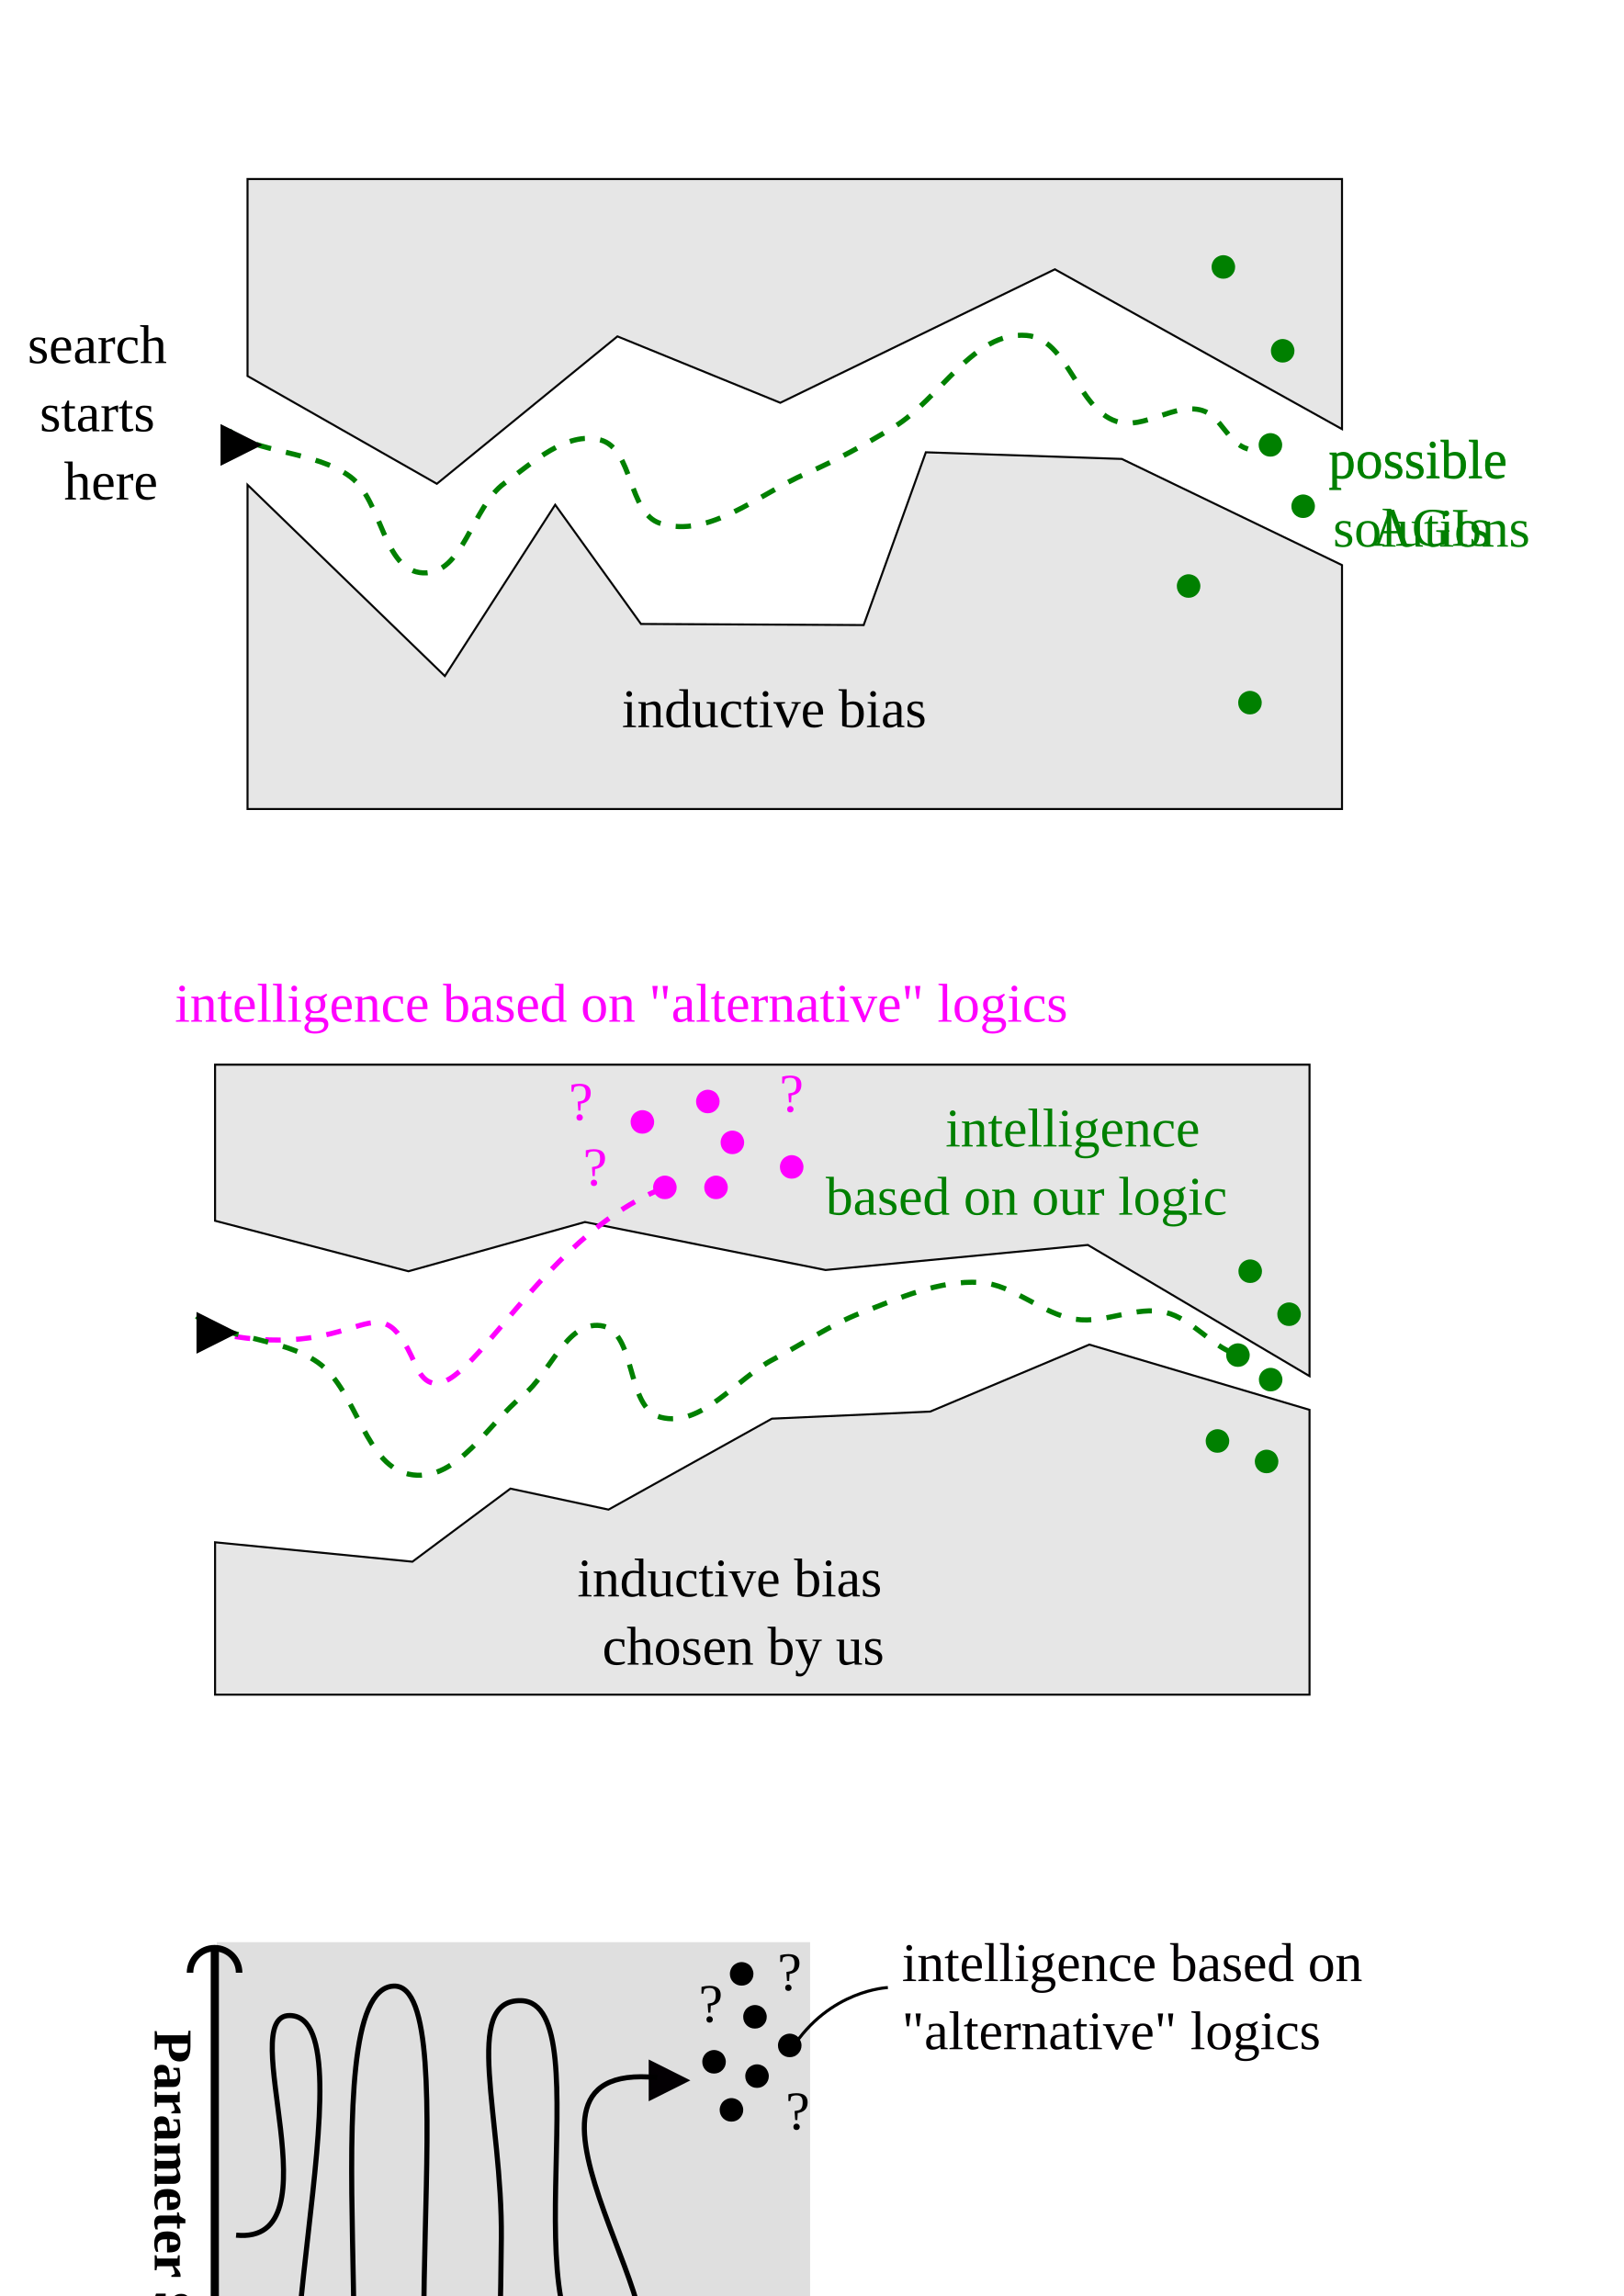
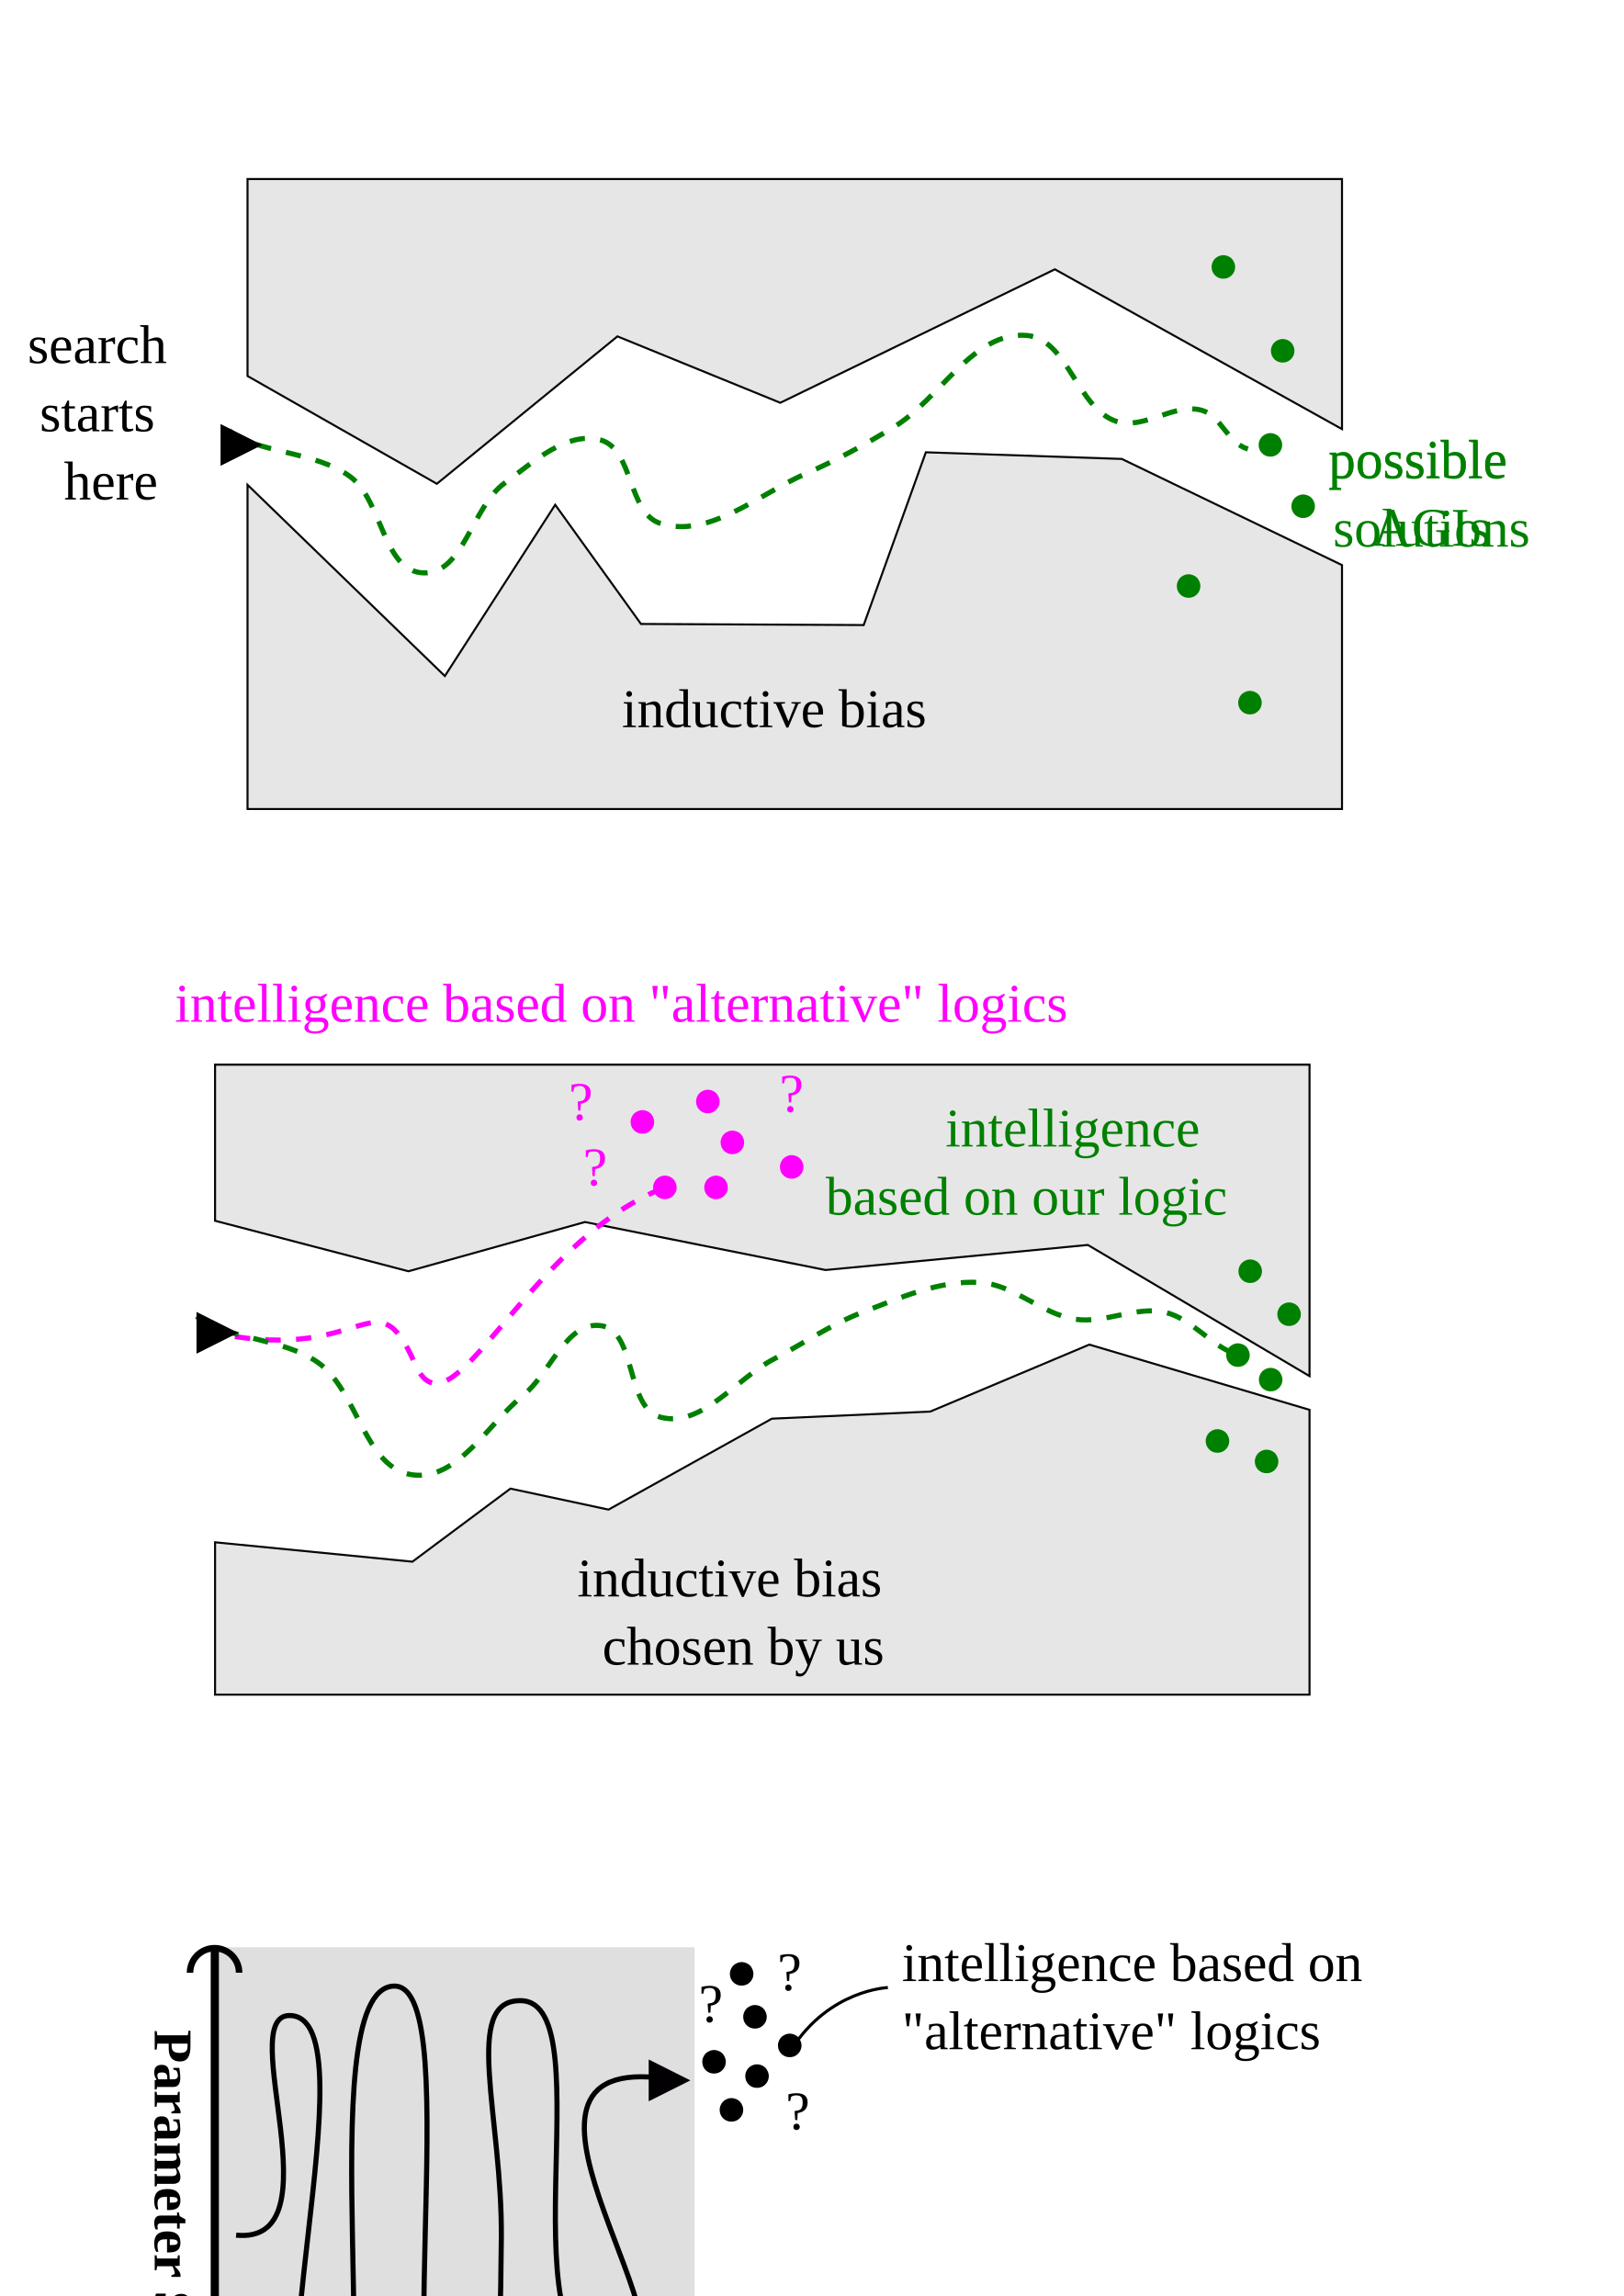
<svg xmlns="http://www.w3.org/2000/svg" xmlns:xlink="http://www.w3.org/1999/xlink" width="210mm" height="297mm" viewBox="0 0 210 297" version="1.1" id="svg8">
  <defs id="defs2">
    <marker orient="auto" refY="0.0" refX="0.0" id="CurveIn" style="overflow:visible">
      <path id="path1329" d="M 4.625,-5.046 C 1.865,-5.046 -0.375,-2.806 -0.375,-0.046 C -0.375,2.714 1.865,4.954 4.625,4.954" style="fill-rule:evenodd;stroke:#000000;stroke-width:1pt;fill:none;stroke-opacity:1" transform="scale(0.6)" />
    </marker>
    <marker orient="auto" refY="0.0" refX="0.0" id="CurveOut" style="overflow:visible">
      <path id="path1332" d="M -5.413,-5.046 C -2.653,-5.046 -0.413,-2.806 -0.413,-0.046 C -0.413,2.714 -2.653,4.954 -5.413,4.954" style="fill:none;fill-rule:evenodd;stroke:#000000;stroke-width:1pt;stroke-opacity:1" transform="scale(0.6)" />
    </marker>
    <marker orient="auto" refY="0.0" refX="0.0" id="Arrow1Send" style="overflow:visible;">
      <path id="path1160" d="M 0.0,0.0 L 5.0,-5.0 L -12.5,0.0 L 5.0,5.0 L 0.0,0.0 z " style="fill-rule:evenodd;stroke:#000000;stroke-width:1pt;stroke-opacity:1;fill:#000000;fill-opacity:1" transform="scale(0.2) rotate(180) translate(6,0)" />
    </marker>
    <pattern xlink:href="#Strips1_5" id="pattern4709" patternTransform="matrix(-0.271138,0.2186656,-0.8044494,-0.9974901,98.82188,322.2625)" />
    <pattern id="Strips1_5" patternTransform="translate(0,0) scale(10,10)" height="1" width="6" patternUnits="userSpaceOnUse">
      <rect id="rect3902" height="2" width="1" y="-0.5" x="0" style="fill:black;stroke:none" />
    </pattern>
    <marker orient="auto" refY="0.0" refX="0.0" id="Arrow1Mstart" style="overflow:visible">
      <path id="path1151" d="M 0.0,0.0 L 5.0,-5.0 L -12.5,0.0 L 5.0,5.0 L 0.0,0.0 z " style="fill-rule:evenodd;stroke:#000000;stroke-width:1pt;stroke-opacity:1;fill:#000000;fill-opacity:1" transform="scale(0.4) translate(10,0)" />
    </marker>
    <marker orient="auto" refY="0.0" refX="0.0" id="Arrow1Mend" style="overflow:visible;">
      <path id="path1154" d="M 0.0,0.0 L 5.0,-5.0 L -12.5,0.0 L 5.0,5.0 L 0.0,0.0 z " style="fill-rule:evenodd;stroke:#000000;stroke-width:1pt;stroke-opacity:1;fill:#000000;fill-opacity:1" transform="scale(0.4) rotate(180) translate(10,0)" />
    </marker>
    <marker orient="auto" refY="0" refX="0" id="Arrow1Mend-4" style="overflow:visible">
      <path id="path1154-9" d="M 0,0 5,-5 -12.5,0 5,5 Z" style="fill:#000000;fill-opacity:1;fill-rule:evenodd;stroke:#000000;stroke-width:1pt;stroke-opacity:1" transform="matrix(-0.4,0,0,-0.4,-4,0)" />
    </marker>
  </defs>
  <g id="layer1">
-     <rect style="opacity:1;vector-effect:none;fill:#dfdfdf;fill-opacity:1;stroke:none;stroke-width:0.794;stroke-linecap:round;stroke-linejoin:round;stroke-miterlimit:4;stroke-dasharray:none;stroke-dashoffset:0;stroke-opacity:1;paint-order:markers fill stroke" id="rect4646" width="76.729" height="80.962" x="-104.775" y="251.227" ry="0" transform="scale(-1,1)" />
+     <rect style="opacity:1;vector-effect:none;fill:#dfdfdf;fill-opacity:1;stroke:none;stroke-width:0.794;stroke-linecap:round;stroke-linejoin:round;stroke-miterlimit:4;stroke-dasharray:none;stroke-dashoffset:0;stroke-opacity:1;paint-order:markers fill stroke" id="rect4646" width="61.78" height="80.301" x="-89.826" y="251.889" ry="0" transform="scale(-1,1)" />
    <g id="g848" transform="translate(-6.085417,-126.7354)">
      <path id="rect10" d="m 38.1,149.892 v 25.484 l 24.485,13.94 23.355,-19.068 21.063,8.589 35.512,-17.265 37.137,20.67 v -32.35 z m 113.072,36.21 -25.342,-0.861 -8.041,22.349 -28.804,-0.142 -11.095,-15.417 -14.27,22.154 -25.52,-24.735 v 41.935 H 179.652 v -31.552 z" style="opacity:1;vector-effect:none;fill:#e6e6e6;fill-opacity:1;stroke:#060606;stroke-width:0.265;stroke-linecap:butt;stroke-linejoin:miter;stroke-miterlimit:4;stroke-dasharray:none;stroke-dashoffset:0;stroke-opacity:1" />
      <text id="text843" y="220.8" x="86.519" style="font-style:normal;font-variant:normal;font-weight:normal;font-stretch:normal;font-size:7.056px;line-height:1.25;font-family:'Times New Roman';-inkscape-font-specification:'Times New Roman, Normal';font-variant-ligatures:normal;font-variant-caps:normal;font-variant-numeric:normal;font-feature-settings:normal;text-align:start;letter-spacing:0px;word-spacing:0px;writing-mode:lr-tb;text-anchor:start;fill:#000000;fill-opacity:1;stroke:none;stroke-width:0.265" xml:space="preserve">
        <tspan style="stroke-width:0.265" y="220.8" x="86.519" id="tspan841">inductive bias</tspan>
      </text>
    </g>
    <text xml:space="preserve" style="font-style:normal;font-variant:normal;font-weight:normal;font-stretch:normal;font-size:7.056px;line-height:1.25;font-family:'Times New Roman';-inkscape-font-specification:'Times New Roman, Normal';font-variant-ligatures:normal;font-variant-caps:normal;font-variant-numeric:normal;font-feature-settings:normal;text-align:start;letter-spacing:0px;word-spacing:0px;writing-mode:lr-tb;text-anchor:start;fill:#008000;fill-opacity:1;stroke:none;stroke-width:0.265;" x="156.09" y="36.523" id="text852-3">
      <tspan id="tspan850-6" x="156.09" y="36.523" style="stroke-width:0.265;fill:#008000;">●</tspan>
    </text>
    <text xml:space="preserve" style="font-style:normal;font-variant:normal;font-weight:normal;font-stretch:normal;font-size:7.056px;line-height:1.25;font-family:'Times New Roman';-inkscape-font-specification:'Times New Roman, Normal';font-variant-ligatures:normal;font-variant-caps:normal;font-variant-numeric:normal;font-feature-settings:normal;text-align:start;letter-spacing:0px;word-spacing:0px;writing-mode:lr-tb;text-anchor:start;fill:#008000;fill-opacity:1;stroke:none;stroke-width:0.265;" x="163.763" y="47.371" id="text852-7">
      <tspan id="tspan850-5" x="163.763" y="47.371" style="stroke-width:0.265;fill:#008000;">●</tspan>
    </text>
    <text xml:space="preserve" style="font-style:normal;font-variant:normal;font-weight:normal;font-stretch:normal;font-size:7.056px;line-height:1.25;font-family:'Times New Roman';-inkscape-font-specification:'Times New Roman, Normal';font-variant-ligatures:normal;font-variant-caps:normal;font-variant-numeric:normal;font-feature-settings:normal;text-align:start;letter-spacing:0px;word-spacing:0px;writing-mode:lr-tb;text-anchor:start;fill:#008000;fill-opacity:1;stroke:none;stroke-width:0.265;" x="162.175" y="59.542" id="text852-35">
      <tspan id="tspan850-62" x="162.175" y="59.542" style="stroke-width:0.265;fill:#008000;">●</tspan>
    </text>
    <text xml:space="preserve" style="font-style:normal;font-variant:normal;font-weight:normal;font-stretch:normal;font-size:7.056px;line-height:1.25;font-family:'Times New Roman';-inkscape-font-specification:'Times New Roman, Normal';font-variant-ligatures:normal;font-variant-caps:normal;font-variant-numeric:normal;font-feature-settings:normal;text-align:start;letter-spacing:0px;word-spacing:0px;writing-mode:lr-tb;text-anchor:start;fill:#008000;fill-opacity:1;stroke:none;stroke-width:0.265;" x="166.409" y="67.479" id="text852-9">
      <tspan id="tspan850-1" x="166.409" y="67.479" style="stroke-width:0.265;fill:#008000;">●</tspan>
    </text>
    <text xml:space="preserve" style="font-style:normal;font-variant:normal;font-weight:normal;font-stretch:normal;font-size:7.056px;line-height:1.25;font-family:'Times New Roman';-inkscape-font-specification:'Times New Roman, Normal';font-variant-ligatures:normal;font-variant-caps:normal;font-variant-numeric:normal;font-feature-settings:normal;text-align:start;letter-spacing:0px;word-spacing:0px;writing-mode:lr-tb;text-anchor:start;fill:#008000;fill-opacity:1;stroke:none;stroke-width:0.265;" x="151.592" y="77.798" id="text852-2">
      <tspan id="tspan850-7" x="151.592" y="77.798" style="stroke-width:0.265;fill:#008000;">●</tspan>
    </text>
    <text xml:space="preserve" style="font-style:normal;font-variant:normal;font-weight:normal;font-stretch:normal;font-size:7.056px;line-height:1.25;font-family:'Times New Roman';-inkscape-font-specification:'Times New Roman, Normal';font-variant-ligatures:normal;font-variant-caps:normal;font-variant-numeric:normal;font-feature-settings:normal;text-align:start;letter-spacing:0px;word-spacing:0px;writing-mode:lr-tb;text-anchor:start;fill:#008000;fill-opacity:1;stroke:none;stroke-width:0.265;" x="159.53" y="92.879" id="text852-0">
      <tspan id="tspan850-9" x="159.53" y="92.879" style="stroke-width:0.265;fill:#008000;">●</tspan>
    </text>
    <text xml:space="preserve" style="font-style:normal;font-variant:normal;font-weight:normal;font-stretch:normal;font-size:7.056px;line-height:1.25;font-family:'Times New Roman';-inkscape-font-specification:'Times New Roman, Normal';font-variant-ligatures:normal;font-variant-caps:normal;font-variant-numeric:normal;font-feature-settings:normal;text-align:start;letter-spacing:0px;word-spacing:0px;writing-mode:lr-tb;text-anchor:start;fill:#000000;fill-opacity:1;stroke:none;stroke-width:0.265" x="18.75" y="46.969" id="text920">
      <tspan id="tspan918" x="18.75" y="46.969" style="text-align:center;text-anchor:middle;stroke-width:0.265">search</tspan>
      <tspan x="18.75" y="55.788" style="text-align:center;text-anchor:middle;stroke-width:0.265" id="tspan922">starts</tspan>
      <tspan x="18.75" y="64.608" style="text-align:center;text-anchor:middle;stroke-width:0.265" id="tspan924">here</tspan>
    </text>
    <path style="fill:none;stroke:#008000;stroke-width:0.661;stroke-linecap:butt;stroke-linejoin:miter;stroke-opacity:1;stroke-miterlimit:4;stroke-dasharray:1.984, 1.984;stroke-dashoffset:0" d="m 29.633,55.7 c 3.256,2.89 11.22,2.624 15.699,5.987 4.149,3.115 4.201,12.185 9.384,12.418 5.214,0.234 6.301,-8.525 10.522,-11.595 3.671,-2.67 8.03,-6.776 12.414,-5.599 4.276,1.148 3.527,9.443 7.744,10.791 6.325,2.022 12.755,-3.81 18.85,-6.446 3.936,-1.702 7.704,-3.794 11.37,-6.019 5.941,-3.607 10.229,-12.401 17.156,-11.847 5.338,0.427 6.516,9.436 11.602,11.113 3.542,1.168 7.521,-2.471 11.097,-1.416 2.477,0.731 3.256,4.214 5.924,4.995" id="path926" />
    <text xml:space="preserve" style="font-style:normal;font-variant:normal;font-weight:normal;font-stretch:normal;font-size:7.056px;line-height:1.25;font-family:'Times New Roman';-inkscape-font-specification:'Times New Roman, Normal';font-variant-ligatures:normal;font-variant-caps:normal;font-variant-numeric:normal;font-feature-settings:normal;text-align:start;letter-spacing:0px;word-spacing:0px;writing-mode:lr-tb;text-anchor:start;fill:#008000;fill-opacity:1;stroke:none;stroke-width:0.265" x="189.552" y="61.888" id="text914-3">
      <tspan id="tspan912-6" x="189.552" y="61.888" style="text-align:center;text-anchor:middle;fill:#008000;stroke-width:0.265">possible</tspan>
      <tspan x="189.552" y="70.708" style="text-align:center;text-anchor:middle;fill:#008000;stroke-width:0.265" id="tspan916-7">solutions</tspan>
    </text>
    <g id="g848-8" transform="translate(-10.28569,-12.17079)">
      <path id="rect10-6" d="m 38.1,149.892 v 20.192 l 25.014,6.531 22.826,-6.368 31.117,6.208 33.925,-3.242 28.67,16.966 v -40.287 z m 113.072,36.21 -20.579,8.664 -20.476,0.917 -21.131,11.764 -12.682,-2.717 -12.682,9.454 -25.52,-2.51 v 19.71 H 179.652 v -36.843 z" style="opacity:1;vector-effect:none;fill:#e6e6e6;fill-opacity:1;stroke:#060606;stroke-width:0.265;stroke-linecap:butt;stroke-linejoin:miter;stroke-miterlimit:4;stroke-dasharray:none;stroke-dashoffset:0;stroke-opacity:1" />
      <text id="text843-8" y="218.683" x="112.586" style="font-style:normal;font-variant:normal;font-weight:normal;font-stretch:normal;font-size:7.056px;line-height:1.25;font-family:'Times New Roman';-inkscape-font-specification:'Times New Roman, Normal';font-variant-ligatures:normal;font-variant-caps:normal;font-variant-numeric:normal;font-feature-settings:normal;text-align:start;letter-spacing:0px;word-spacing:0px;writing-mode:lr-tb;text-anchor:start;fill:#000000;fill-opacity:1;stroke:none;stroke-width:0.265" xml:space="preserve">
        <tspan style="text-align:center;text-anchor:middle;stroke-width:0.265" y="218.683" x="112.586" id="tspan841-8">inductive bias</tspan>
        <tspan style="text-align:center;text-anchor:middle;stroke-width:0.265" y="227.503" x="112.586" id="tspan89">chosen by us</tspan>
      </text>
    </g>
    <text xml:space="preserve" style="font-style:normal;font-variant:normal;font-weight:normal;font-stretch:normal;font-size:7.056px;line-height:1.25;font-family:'Times New Roman';-inkscape-font-specification:'Times New Roman, Normal';font-variant-ligatures:normal;font-variant-caps:normal;font-variant-numeric:normal;font-feature-settings:normal;text-align:start;letter-spacing:0px;word-spacing:0px;writing-mode:lr-tb;text-anchor:start;fill:#008000;fill-opacity:1;stroke:none;stroke-width:0.265" x="164.59" y="171.99" id="text852-3-4">
      <tspan id="tspan850-6-3" x="164.59" y="171.99" style="fill:#008000;stroke-width:0.265">●</tspan>
    </text>
    <text xml:space="preserve" style="font-style:normal;font-variant:normal;font-weight:normal;font-stretch:normal;font-size:7.056px;line-height:1.25;font-family:'Times New Roman';-inkscape-font-specification:'Times New Roman, Normal';font-variant-ligatures:normal;font-variant-caps:normal;font-variant-numeric:normal;font-feature-settings:normal;text-align:start;letter-spacing:0px;word-spacing:0px;writing-mode:lr-tb;text-anchor:start;fill:#008000;fill-opacity:1;stroke:none;stroke-width:0.265" x="159.563" y="166.433" id="text852-7-1">
      <tspan id="tspan850-5-4" x="159.563" y="166.433" style="fill:#008000;stroke-width:0.265">●</tspan>
    </text>
    <text xml:space="preserve" style="font-style:normal;font-variant:normal;font-weight:normal;font-stretch:normal;font-size:7.056px;line-height:1.25;font-family:'Times New Roman';-inkscape-font-specification:'Times New Roman, Normal';font-variant-ligatures:normal;font-variant-caps:normal;font-variant-numeric:normal;font-feature-settings:normal;text-align:start;letter-spacing:0px;word-spacing:0px;writing-mode:lr-tb;text-anchor:start;fill:#008000;fill-opacity:1;stroke:none;stroke-width:0.265" x="157.975" y="177.281" id="text852-35-9">
      <tspan id="tspan850-62-2" x="157.975" y="177.281" style="fill:#008000;stroke-width:0.265">●</tspan>
    </text>
    <text xml:space="preserve" style="font-style:normal;font-variant:normal;font-weight:normal;font-stretch:normal;font-size:7.056px;line-height:1.25;font-family:'Times New Roman';-inkscape-font-specification:'Times New Roman, Normal';font-variant-ligatures:normal;font-variant-caps:normal;font-variant-numeric:normal;font-feature-settings:normal;text-align:start;letter-spacing:0px;word-spacing:0px;writing-mode:lr-tb;text-anchor:start;fill:#008000;fill-opacity:1;stroke:none;stroke-width:0.265" x="162.208" y="180.456" id="text852-9-0">
      <tspan id="tspan850-1-6" x="162.208" y="180.456" style="fill:#008000;stroke-width:0.265">●</tspan>
    </text>
    <text xml:space="preserve" style="font-style:normal;font-variant:normal;font-weight:normal;font-stretch:normal;font-size:7.056px;line-height:1.25;font-family:'Times New Roman';-inkscape-font-specification:'Times New Roman, Normal';font-variant-ligatures:normal;font-variant-caps:normal;font-variant-numeric:normal;font-feature-settings:normal;text-align:start;letter-spacing:0px;word-spacing:0px;writing-mode:lr-tb;text-anchor:start;fill:#008000;fill-opacity:1;stroke:none;stroke-width:0.265" x="161.679" y="191.04" id="text852-2-8">
      <tspan id="tspan850-7-9" x="161.679" y="191.04" style="fill:#008000;stroke-width:0.265">●</tspan>
    </text>
    <text xml:space="preserve" style="font-style:normal;font-variant:normal;font-weight:normal;font-stretch:normal;font-size:7.056px;line-height:1.25;font-family:'Times New Roman';-inkscape-font-specification:'Times New Roman, Normal';font-variant-ligatures:normal;font-variant-caps:normal;font-variant-numeric:normal;font-feature-settings:normal;text-align:start;letter-spacing:0px;word-spacing:0px;writing-mode:lr-tb;text-anchor:start;fill:#008000;fill-opacity:1;stroke:none;stroke-width:0.265" x="155.329" y="188.394" id="text852-0-2">
      <tspan id="tspan850-9-6" x="155.329" y="188.394" style="fill:#008000;stroke-width:0.265">●</tspan>
    </text>
    <path style="fill:none;stroke:#ff00ff;stroke-width:0.661;stroke-linecap:butt;stroke-linejoin:miter;stroke-miterlimit:4;stroke-dasharray:1.984, 1.984;stroke-dashoffset:0;stroke-opacity:1" d="m 26.491,172.117 c 20.81,5.017 21.904,-7.754 27.196,4.333 4.623,10.559 13.861,-15.335 31.895,-22.688" id="path926-0-7" />
    <path style="fill:none;stroke:#008000;stroke-width:0.661;stroke-linecap:butt;stroke-linejoin:miter;stroke-miterlimit:4;stroke-dasharray:1.984, 1.984;stroke-dashoffset:0;stroke-opacity:1" d="m 25.433,170.265 c 3.256,2.89 11.13,2.748 15.699,5.987 5.177,3.669 5.995,13.765 12.294,14.535 5.806,0.71 9.676,-6.597 14.227,-10.272 3.502,-2.828 5.569,-9.619 10.033,-9.039 4.679,0.609 3.182,10.642 7.744,11.849 5.294,1.402 9.76,-4.972 14.616,-7.504 3.803,-1.983 7.37,-4.474 11.37,-6.019 4.912,-1.897 10.048,-4.217 15.304,-3.91 4.419,0.258 8.016,4.122 12.396,4.763 3.846,0.563 7.843,-1.775 11.627,-0.887 3.336,0.783 6.166,4.479 8.834,5.259" id="path926-0" />
    <text xml:space="preserve" style="font-style:normal;font-variant:normal;font-weight:normal;font-stretch:normal;font-size:7.056px;line-height:1.25;font-family:'Times New Roman';-inkscape-font-specification:'Times New Roman, Normal';font-variant-ligatures:normal;font-variant-caps:normal;font-variant-numeric:normal;font-feature-settings:normal;text-align:start;letter-spacing:0px;word-spacing:0px;writing-mode:lr-tb;text-anchor:start;display:inline;fill:#008000;fill-opacity:1;stroke:none;stroke-width:0.265" x="167.539" y="148.304" id="text914-1">
      <tspan x="167.539" y="148.304" style="text-align:end;text-anchor:end;fill:#008000;stroke-width:0.265" id="tspan5494">intelligence</tspan>
      <tspan x="167.539" y="157.124" style="text-align:end;text-anchor:end;fill:#008000;stroke-width:0.265" id="tspan95">based on our logic</tspan>
    </text>
    <text xml:space="preserve" style="font-style:normal;font-variant:normal;font-weight:normal;font-stretch:normal;font-size:7.056px;line-height:1.25;font-family:'Times New Roman';-inkscape-font-specification:'Times New Roman, Normal';font-variant-ligatures:normal;font-variant-caps:normal;font-variant-numeric:normal;font-feature-settings:normal;text-align:start;letter-spacing:0px;word-spacing:0px;writing-mode:lr-tb;text-anchor:start;fill:#ff00ff;fill-opacity:1;stroke:none;stroke-width:0.265" x="90.473" y="155.585" id="text852-0-2-2">
      <tspan id="tspan850-9-6-6" x="90.473" y="155.585" style="fill:#ff00ff;stroke-width:0.265">●</tspan>
    </text>
    <text xml:space="preserve" style="font-style:normal;font-variant:normal;font-weight:normal;font-stretch:normal;font-size:7.056px;line-height:1.25;font-family:'Times New Roman';-inkscape-font-specification:'Times New Roman, Normal';font-variant-ligatures:normal;font-variant-caps:normal;font-variant-numeric:normal;font-feature-settings:normal;text-align:start;letter-spacing:0px;word-spacing:0px;writing-mode:lr-tb;text-anchor:start;fill:#ff00ff;fill-opacity:1;stroke:none;stroke-width:0.265" x="92.59" y="149.765" id="text852-0-2-1">
      <tspan id="tspan850-9-6-0" x="92.59" y="149.765" style="fill:#ff00ff;stroke-width:0.265">●</tspan>
    </text>
    <text xml:space="preserve" style="font-style:normal;font-variant:normal;font-weight:normal;font-stretch:normal;font-size:7.056px;line-height:1.25;font-family:'Times New Roman';-inkscape-font-specification:'Times New Roman, Normal';font-variant-ligatures:normal;font-variant-caps:normal;font-variant-numeric:normal;font-feature-settings:normal;text-align:start;letter-spacing:0px;word-spacing:0px;writing-mode:lr-tb;text-anchor:start;fill:#ff00ff;fill-opacity:1;stroke:none;stroke-width:0.265" x="80.948" y="147.119" id="text852-0-2-6">
      <tspan id="tspan850-9-6-1" x="80.948" y="147.119" style="fill:#ff00ff;stroke-width:0.265">●</tspan>
    </text>
    <text xml:space="preserve" style="font-style:normal;font-variant:normal;font-weight:normal;font-stretch:normal;font-size:7.056px;line-height:1.25;font-family:'Times New Roman';-inkscape-font-specification:'Times New Roman, Normal';font-variant-ligatures:normal;font-variant-caps:normal;font-variant-numeric:normal;font-feature-settings:normal;text-align:start;letter-spacing:0px;word-spacing:0px;writing-mode:lr-tb;text-anchor:start;fill:#ff00ff;fill-opacity:1;stroke:none;stroke-width:0.265" x="83.859" y="155.585" id="text852-0-2-5">
      <tspan id="tspan850-9-6-9" x="83.859" y="155.585" style="fill:#ff00ff;stroke-width:0.265">●</tspan>
    </text>
    <text xml:space="preserve" style="font-style:normal;font-variant:normal;font-weight:normal;font-stretch:normal;font-size:7.056px;line-height:1.25;font-family:'Times New Roman';-inkscape-font-specification:'Times New Roman, Normal';font-variant-ligatures:normal;font-variant-caps:normal;font-variant-numeric:normal;font-feature-settings:normal;text-align:start;letter-spacing:0px;word-spacing:0px;writing-mode:lr-tb;text-anchor:start;fill:#ff00ff;fill-opacity:1;stroke:none;stroke-width:0.265" x="100.263" y="152.94" id="text852-0-2-4">
      <tspan id="tspan850-9-6-90" x="100.263" y="152.94" style="fill:#ff00ff;stroke-width:0.265">●</tspan>
    </text>
    <text xml:space="preserve" style="font-style:normal;font-variant:normal;font-weight:normal;font-stretch:normal;font-size:7.056px;line-height:1.25;font-family:'Times New Roman';-inkscape-font-specification:'Times New Roman, Normal';font-variant-ligatures:normal;font-variant-caps:normal;font-variant-numeric:normal;font-feature-settings:normal;text-align:start;letter-spacing:0px;word-spacing:0px;writing-mode:lr-tb;text-anchor:start;fill:#ff00ff;fill-opacity:1;stroke:none;stroke-width:0.265" x="89.415" y="144.473" id="text852-0-2-9">
      <tspan id="tspan850-9-6-17" x="89.415" y="144.473" style="fill:#ff00ff;stroke-width:0.265">●</tspan>
    </text>
    <text xml:space="preserve" style="font-style:normal;font-variant:normal;font-weight:normal;font-stretch:normal;font-size:7.056px;line-height:1.25;font-family:'Times New Roman';-inkscape-font-specification:'Times New Roman, Normal';font-variant-ligatures:normal;font-variant-caps:normal;font-variant-numeric:normal;font-feature-settings:normal;text-align:start;letter-spacing:0px;word-spacing:0px;writing-mode:lr-tb;text-anchor:start;fill:#ff00ff;fill-opacity:1;stroke:none;stroke-width:0.265" x="100.806" y="143.806" id="text5564">
      <tspan id="tspan5562" x="100.806" y="143.806" style="fill:#ff00ff;stroke-width:0.265">?</tspan>
    </text>
    <text xml:space="preserve" style="font-style:normal;font-variant:normal;font-weight:normal;font-stretch:normal;font-size:7.056px;line-height:1.25;font-family:'Times New Roman';-inkscape-font-specification:'Times New Roman, Normal';font-variant-ligatures:normal;font-variant-caps:normal;font-variant-numeric:normal;font-feature-settings:normal;text-align:start;letter-spacing:0px;word-spacing:0px;writing-mode:lr-tb;text-anchor:start;fill:#ff00ff;fill-opacity:1;stroke:none;stroke-width:0.265" x="73.554" y="144.865" id="text5568">
      <tspan id="tspan5566" x="73.554" y="144.865" style="fill:#ff00ff;stroke-width:0.265">?</tspan>
    </text>
    <text xml:space="preserve" style="font-style:normal;font-variant:normal;font-weight:normal;font-stretch:normal;font-size:7.056px;line-height:1.25;font-family:'Times New Roman';-inkscape-font-specification:'Times New Roman, Normal';font-variant-ligatures:normal;font-variant-caps:normal;font-variant-numeric:normal;font-feature-settings:normal;text-align:start;letter-spacing:0px;word-spacing:0px;writing-mode:lr-tb;text-anchor:start;fill:#ff00ff;fill-opacity:1;stroke:none;stroke-width:0.265" x="75.406" y="153.331" id="text5572">
      <tspan id="tspan5570" x="75.406" y="153.331" style="fill:#ff00ff;stroke-width:0.265">?</tspan>
    </text>
    <text xml:space="preserve" style="font-style:normal;font-variant:normal;font-weight:normal;font-stretch:normal;font-size:7.056px;line-height:1.25;font-family:'Times New Roman';-inkscape-font-specification:'Times New Roman, Normal';font-variant-ligatures:normal;font-variant-caps:normal;font-variant-numeric:normal;font-feature-settings:normal;text-align:start;letter-spacing:0px;word-spacing:0px;writing-mode:lr-tb;text-anchor:start;fill:#ff00ff;fill-opacity:1;stroke:none;stroke-width:0.265" x="84.761" y="132.165" id="text5576">
      <tspan x="84.761" y="132.165" style="text-align:center;text-anchor:middle;fill:#ff00ff;stroke-width:0.265" id="tspan5578">intelligence based on "alternative" logics</tspan>
    </text>
    <text xml:space="preserve" style="font-style:normal;font-variant:normal;font-weight:normal;font-stretch:normal;font-size:7.056px;line-height:1.25;font-family:'Times New Roman';-inkscape-font-specification:'Times New Roman, Normal';font-variant-ligatures:normal;font-variant-caps:normal;font-variant-numeric:normal;font-feature-settings:normal;text-align:start;letter-spacing:0px;word-spacing:0px;writing-mode:lr-tb;text-anchor:start;fill:#000000;fill-opacity:1;stroke:none;stroke-width:0.265" x="25.4" y="174.233" id="text5618">
      <tspan id="tspan5616" x="25.4" y="174.233" style="fill:#000000;stroke-width:0.265">▶</tspan>
    </text>
    <text xml:space="preserve" style="font-style:normal;font-variant:normal;font-weight:normal;font-stretch:normal;font-size:7.056px;line-height:1.25;font-family:'Times New Roman';-inkscape-font-specification:'Times New Roman, Normal';font-variant-ligatures:normal;font-variant-caps:normal;font-variant-numeric:normal;font-feature-settings:normal;text-align:start;letter-spacing:0px;word-spacing:0px;writing-mode:lr-tb;text-anchor:start;fill:#000000;fill-opacity:1;stroke:none;stroke-width:0.265" x="28.508" y="59.385" id="text5618-1">
      <tspan id="tspan5616-1" x="28.508" y="59.385" style="fill:#000000;stroke-width:0.265">▶</tspan>
    </text>
    <text xml:space="preserve" style="font-style:normal;font-variant:normal;font-weight:normal;font-stretch:normal;font-size:7.056px;line-height:1.25;font-family:'Times New Roman';-inkscape-font-specification:'Times New Roman, Normal';font-variant-ligatures:normal;font-variant-caps:normal;font-variant-numeric:normal;font-feature-settings:normal;text-align:start;letter-spacing:0px;word-spacing:0px;writing-mode:lr-tb;text-anchor:start;fill:#000000;fill-opacity:1;stroke:none;stroke-width:0.265" x="110.513" y="313.274" id="text843-8-7">
      <tspan id="tspan89-3" x="110.513" y="313.274" style="text-align:center;text-anchor:middle;fill:#000000;fill-opacity:1;stroke:none;stroke-width:0.265">inductive bias chosen by us</tspan>
    </text>
    <text xml:space="preserve" style="font-style:normal;font-variant:normal;font-weight:normal;font-stretch:normal;font-size:7.056px;line-height:1.25;font-family:'Times New Roman';-inkscape-font-specification:'Times New Roman, Normal';font-variant-ligatures:normal;font-variant-caps:normal;font-variant-numeric:normal;font-feature-settings:normal;text-align:start;letter-spacing:0px;word-spacing:0px;writing-mode:lr-tb;text-anchor:start;fill:#020202;fill-opacity:1;stroke:none;stroke-width:0.265" x="165.394" y="325.318" id="text852-3-4-5">
      <tspan id="tspan850-6-3-6" x="165.394" y="325.318" style="fill:#020202;fill-opacity:1;stroke-width:0.265">●</tspan>
    </text>
    <text xml:space="preserve" style="font-style:normal;font-variant:normal;font-weight:normal;font-stretch:normal;font-size:7.056px;line-height:1.25;font-family:'Times New Roman';-inkscape-font-specification:'Times New Roman, Normal';font-variant-ligatures:normal;font-variant-caps:normal;font-variant-numeric:normal;font-feature-settings:normal;text-align:start;letter-spacing:0px;word-spacing:0px;writing-mode:lr-tb;text-anchor:start;fill:#020202;fill-opacity:1;stroke:none;stroke-width:0.265" x="157.721" y="325.054" id="text852-7-1-2">
      <tspan id="tspan850-5-4-9" x="157.721" y="325.054" style="fill:#020202;fill-opacity:1;stroke-width:0.265">●</tspan>
    </text>
    <text xml:space="preserve" style="font-style:normal;font-variant:normal;font-weight:normal;font-stretch:normal;font-size:7.056px;line-height:1.25;font-family:'Times New Roman';-inkscape-font-specification:'Times New Roman, Normal';font-variant-ligatures:normal;font-variant-caps:normal;font-variant-numeric:normal;font-feature-settings:normal;text-align:start;letter-spacing:0px;word-spacing:0px;writing-mode:lr-tb;text-anchor:start;fill:#020202;fill-opacity:1;stroke:none;stroke-width:0.265" x="160.896" y="321.614" id="text852-9-0-7">
      <tspan id="tspan850-1-6-0" x="160.896" y="321.614" style="fill:#020202;fill-opacity:1;stroke-width:0.265">●</tspan>
    </text>
    <text xml:space="preserve" style="font-style:normal;font-variant:normal;font-weight:normal;font-stretch:normal;font-size:7.056px;line-height:1.25;font-family:'Times New Roman';-inkscape-font-specification:'Times New Roman, Normal';font-variant-ligatures:normal;font-variant-caps:normal;font-variant-numeric:normal;font-feature-settings:normal;text-align:start;letter-spacing:0px;word-spacing:0px;writing-mode:lr-tb;text-anchor:start;fill:#020202;fill-opacity:1;stroke:none;stroke-width:0.265" x="161.425" y="329.022" id="text852-2-8-9">
      <tspan id="tspan850-7-9-3" x="161.425" y="329.022" style="fill:#020202;fill-opacity:1;stroke-width:0.265">●</tspan>
    </text>
    <text xml:space="preserve" style="font-style:normal;font-variant:normal;font-weight:normal;font-stretch:normal;font-size:7.056px;line-height:1.25;font-family:'Times New Roman';-inkscape-font-specification:'Times New Roman, Normal';font-variant-ligatures:normal;font-variant-caps:normal;font-variant-numeric:normal;font-feature-settings:normal;text-align:start;letter-spacing:0px;word-spacing:0px;writing-mode:lr-tb;text-anchor:start;fill:#020202;fill-opacity:1;stroke:none;stroke-width:0.265" x="155.075" y="329.551" id="text852-0-2-60">
      <tspan id="tspan850-9-6-62" x="155.075" y="329.551" style="fill:#020202;fill-opacity:1;stroke-width:0.265">●</tspan>
    </text>
    <path style="fill:none;stroke:#000000;stroke-width:0.661;stroke-linecap:butt;stroke-linejoin:miter;stroke-miterlimit:4;stroke-dasharray:none;stroke-dashoffset:0;stroke-opacity:1" d="m 32.058,322.139 c 9.077,-1.038 13.467,6.515 20.726,6.713 7.151,0.196 13.6,-5.748 20.749,-5.486 5.243,0.192 9.641,5.369 14.881,5.123 5.607,-0.263 9.726,-6.922 15.339,-6.945 5.179,-0.022 9.033,6.058 14.207,6.29 5.391,0.243 9.938,-5.009 15.331,-5.198 5.594,-0.196 8.548,6.105 16.242,4.266" id="path926-0-1" />
    <text xml:space="preserve" style="font-style:normal;font-variant:normal;font-weight:normal;font-stretch:normal;font-size:7.056px;line-height:1.25;font-family:'Times New Roman';-inkscape-font-specification:'Times New Roman, Normal';font-variant-ligatures:normal;font-variant-caps:normal;font-variant-numeric:normal;font-feature-settings:normal;text-align:start;letter-spacing:0px;word-spacing:0px;writing-mode:lr-tb;text-anchor:start;display:inline;fill:#000000;fill-opacity:1;stroke:none;stroke-width:0.265" x="178.265" y="302.029" id="text914-1-8">
      <tspan x="178.265" y="302.029" style="text-align:start;text-anchor:start;fill:#000000;fill-opacity:1;stroke-width:0.265" id="tspan5494-7">intelligence</tspan>
      <tspan x="178.265" y="310.849" style="text-align:start;text-anchor:start;fill:#000000;fill-opacity:1;stroke-width:0.265" id="tspan95-9">based on</tspan>
      <tspan x="178.265" y="319.668" style="text-align:start;text-anchor:start;fill:#000000;fill-opacity:1;stroke-width:0.265" id="tspan4681">our logic</tspan>
    </text>
    <text xml:space="preserve" style="font-style:normal;font-variant:normal;font-weight:normal;font-stretch:normal;font-size:7.056px;line-height:1.25;font-family:'Times New Roman';-inkscape-font-specification:'Times New Roman, Normal';font-variant-ligatures:normal;font-variant-caps:normal;font-variant-numeric:normal;font-feature-settings:normal;text-align:start;letter-spacing:0px;word-spacing:0px;writing-mode:lr-tb;text-anchor:start;fill:#000000;fill-opacity:1;stroke:none;stroke-width:0.265" x="90.219" y="268.697" id="text852-0-2-2-2">
      <tspan id="tspan850-9-6-6-0" x="90.219" y="268.697" style="fill:#000000;fill-opacity:1;stroke-width:0.265">●</tspan>
    </text>
    <text xml:space="preserve" style="font-style:normal;font-variant:normal;font-weight:normal;font-stretch:normal;font-size:7.056px;line-height:1.25;font-family:'Times New Roman';-inkscape-font-specification:'Times New Roman, Normal';font-variant-ligatures:normal;font-variant-caps:normal;font-variant-numeric:normal;font-feature-settings:normal;text-align:start;letter-spacing:0px;word-spacing:0px;writing-mode:lr-tb;text-anchor:start;fill:#000000;fill-opacity:1;stroke:none;stroke-width:0.265" x="95.511" y="262.876" id="text852-0-2-1-2">
      <tspan id="tspan850-9-6-0-3" x="95.511" y="262.876" style="fill:#000000;fill-opacity:1;stroke-width:0.265">●</tspan>
    </text>
    <text xml:space="preserve" style="font-style:normal;font-variant:normal;font-weight:normal;font-stretch:normal;font-size:7.056px;line-height:1.25;font-family:'Times New Roman';-inkscape-font-specification:'Times New Roman, Normal';font-variant-ligatures:normal;font-variant-caps:normal;font-variant-numeric:normal;font-feature-settings:normal;text-align:start;letter-spacing:0px;word-spacing:0px;writing-mode:lr-tb;text-anchor:start;fill:#000000;fill-opacity:1;stroke:none;stroke-width:0.265" x="95.776" y="270.549" id="text852-0-2-6-7">
      <tspan id="tspan850-9-6-1-5" x="95.776" y="270.549" style="fill:#000000;fill-opacity:1;stroke-width:0.265">●</tspan>
    </text>
    <text xml:space="preserve" style="font-style:normal;font-variant:normal;font-weight:normal;font-stretch:normal;font-size:7.056px;line-height:1.25;font-family:'Times New Roman';-inkscape-font-specification:'Times New Roman, Normal';font-variant-ligatures:normal;font-variant-caps:normal;font-variant-numeric:normal;font-feature-settings:normal;text-align:start;letter-spacing:0px;word-spacing:0px;writing-mode:lr-tb;text-anchor:start;fill:#000000;fill-opacity:1;stroke:none;stroke-width:0.265" x="92.468" y="274.914" id="text852-0-2-5-9">
      <tspan id="tspan850-9-6-9-2" x="92.468" y="274.914" style="fill:#000000;fill-opacity:1;stroke-width:0.265">●</tspan>
    </text>
    <text xml:space="preserve" style="font-style:normal;font-variant:normal;font-weight:normal;font-stretch:normal;font-size:7.056px;line-height:1.25;font-family:'Times New Roman';-inkscape-font-specification:'Times New Roman, Normal';font-variant-ligatures:normal;font-variant-caps:normal;font-variant-numeric:normal;font-feature-settings:normal;text-align:start;letter-spacing:0px;word-spacing:0px;writing-mode:lr-tb;text-anchor:start;fill:#000000;fill-opacity:1;stroke:none;stroke-width:0.265;" x="100.009" y="266.58" id="text852-0-2-4-2">
      <tspan id="tspan850-9-6-90-8" x="100.009" y="266.58" style="fill:#000000;stroke-width:0.265;fill-opacity:1;">●</tspan>
    </text>
    <text xml:space="preserve" style="font-style:normal;font-variant:normal;font-weight:normal;font-stretch:normal;font-size:7.056px;line-height:1.25;font-family:'Times New Roman';-inkscape-font-specification:'Times New Roman, Normal';font-variant-ligatures:normal;font-variant-caps:normal;font-variant-numeric:normal;font-feature-settings:normal;text-align:start;letter-spacing:0px;word-spacing:0px;writing-mode:lr-tb;text-anchor:start;fill:#000000;fill-opacity:1;stroke:none;stroke-width:0.265" x="93.791" y="257.32" id="text852-0-2-9-9">
      <tspan id="tspan850-9-6-17-7" x="93.791" y="257.32" style="fill:#000000;fill-opacity:1;stroke-width:0.265">●</tspan>
    </text>
    <text xml:space="preserve" style="font-style:normal;font-variant:normal;font-weight:normal;font-stretch:normal;font-size:7.056px;line-height:1.25;font-family:'Times New Roman';-inkscape-font-specification:'Times New Roman, Normal';font-variant-ligatures:normal;font-variant-caps:normal;font-variant-numeric:normal;font-feature-settings:normal;text-align:start;letter-spacing:0px;word-spacing:0px;writing-mode:lr-tb;text-anchor:start;fill:#000000;fill-opacity:1;stroke:none;stroke-width:0.265;" x="100.552" y="257.447" id="text5564-3">
      <tspan id="tspan5562-6" x="100.552" y="257.447" style="fill:#000000;stroke-width:0.265;fill-opacity:1;">?</tspan>
    </text>
    <text xml:space="preserve" style="font-style:normal;font-variant:normal;font-weight:normal;font-stretch:normal;font-size:7.056px;line-height:1.25;font-family:'Times New Roman';-inkscape-font-specification:'Times New Roman, Normal';font-variant-ligatures:normal;font-variant-caps:normal;font-variant-numeric:normal;font-feature-settings:normal;text-align:start;letter-spacing:0px;word-spacing:0px;writing-mode:lr-tb;text-anchor:start;fill:#000000;fill-opacity:1;stroke:none;stroke-width:0.265" x="90.366" y="261.548" id="text5568-1">
      <tspan id="tspan5566-2" x="90.366" y="261.548" style="fill:#000000;fill-opacity:1;stroke-width:0.265">?</tspan>
    </text>
    <text xml:space="preserve" style="font-style:normal;font-variant:normal;font-weight:normal;font-stretch:normal;font-size:7.056px;line-height:1.25;font-family:'Times New Roman';-inkscape-font-specification:'Times New Roman, Normal';font-variant-ligatures:normal;font-variant-caps:normal;font-variant-numeric:normal;font-feature-settings:normal;text-align:start;letter-spacing:0px;word-spacing:0px;writing-mode:lr-tb;text-anchor:start;fill:#000000;fill-opacity:1;stroke:none;stroke-width:0.265;" x="101.611" y="275.438" id="text5572-9">
      <tspan id="tspan5570-3" x="101.611" y="275.438" style="fill:#000000;stroke-width:0.265;fill-opacity:1;">?</tspan>
    </text>
    <text xml:space="preserve" style="font-style:normal;font-variant:normal;font-weight:normal;font-stretch:normal;font-size:7.056px;line-height:1.25;font-family:'Times New Roman';-inkscape-font-specification:'Times New Roman, Normal';font-variant-ligatures:normal;font-variant-caps:normal;font-variant-numeric:normal;font-feature-settings:normal;text-align:start;letter-spacing:0px;word-spacing:0px;writing-mode:lr-tb;text-anchor:start;fill:#030003;fill-opacity:1;stroke:none;stroke-width:0.265" x="116.654" y="256.256" id="text5576-1">
      <tspan x="116.654" y="256.256" style="text-align:start;text-anchor:start;fill:#030003;fill-opacity:1;stroke-width:0.265" id="tspan5578-9">intelligence based on</tspan>
      <tspan x="116.654" y="265.076" style="text-align:start;text-anchor:start;fill:#030003;fill-opacity:1;stroke-width:0.265" id="tspan4679">"alternative" logics</tspan>
    </text>
    <text xml:space="preserve" style="font-style:normal;font-variant:normal;font-weight:normal;font-stretch:normal;font-size:7.056px;line-height:1.25;font-family:'Times New Roman';-inkscape-font-specification:'Times New Roman, Normal';font-variant-ligatures:normal;font-variant-caps:normal;font-variant-numeric:normal;font-feature-settings:normal;text-align:start;letter-spacing:0px;word-spacing:0px;writing-mode:lr-tb;text-anchor:start;fill:#030003;fill-opacity:1;stroke:none;stroke-width:0.265" x="83.883" y="270.94" id="text5618-4">
      <tspan id="tspan5616-7" x="83.883" y="270.94" style="fill:#030003;fill-opacity:1;stroke-width:0.265">▶</tspan>
    </text>
    <text xml:space="preserve" style="font-style:normal;font-variant:normal;font-weight:normal;font-stretch:normal;font-size:7.056px;line-height:1.25;font-family:'Times New Roman';-inkscape-font-specification:'Times New Roman, Normal';font-variant-ligatures:normal;font-variant-caps:normal;font-variant-numeric:normal;font-feature-settings:normal;text-align:start;letter-spacing:0px;word-spacing:0px;writing-mode:lr-tb;text-anchor:start;fill:#020202;fill-opacity:1;stroke:none;stroke-width:0.265" x="147.913" y="328.62" id="text5618-4-6">
      <tspan id="tspan5616-7-6" x="147.913" y="328.62" style="fill:#020202;fill-opacity:1;stroke-width:0.265">▶</tspan>
    </text>
    <path style="fill:none;stroke:#000000;stroke-width:1.058;stroke-linecap:butt;stroke-linejoin:miter;stroke-miterlimit:4;stroke-dasharray:none;stroke-opacity:1;marker-end:url(#Arrow1Mend)" d="M 27.517,332.719 H 169.862" id="path338" />
    <path style="fill:none;stroke:#000000;stroke-width:1.058;stroke-linecap:butt;stroke-linejoin:miter;stroke-miterlimit:4;stroke-dasharray:none;stroke-opacity:1;marker-start:url(#CurveIn);marker-end:url(#CurveOut)" d="m 27.781,332.711 v -80.963" id="path338-5" />
    <text id="text843-8-7-0" y="341.639" x="101.354" style="font-style:normal;font-variant:normal;font-weight:normal;font-stretch:normal;font-size:7.056px;line-height:1.25;font-family:'Times New Roman';-inkscape-font-specification:'Times New Roman, Normal';font-variant-ligatures:normal;font-variant-caps:normal;font-variant-numeric:normal;font-feature-settings:normal;text-align:start;letter-spacing:0px;word-spacing:0px;writing-mode:lr-tb;text-anchor:start;fill:#000000;fill-opacity:1;stroke:none;stroke-width:0.265" xml:space="preserve">
      <tspan style="font-weight:bold;text-align:center;text-anchor:middle;stroke-width:0.265" y="341.639" x="101.354" id="tspan89-3-8">Algorithmic Complexity</tspan>
    </text>
    <text id="text843-8-7-0-7" y="-20.008" x="292.662" style="font-style:normal;font-variant:normal;font-weight:normal;font-stretch:normal;font-size:7.056px;line-height:1.25;font-family:'Times New Roman';-inkscape-font-specification:'Times New Roman, Normal';font-variant-ligatures:normal;font-variant-caps:normal;font-variant-numeric:normal;font-feature-settings:normal;text-align:start;letter-spacing:0px;word-spacing:0px;writing-mode:lr-tb;text-anchor:start;fill:#000000;fill-opacity:1;stroke:none;stroke-width:0.265" xml:space="preserve" transform="rotate(90)">
      <tspan style="font-weight:bold;text-align:center;text-anchor:middle;stroke-width:0.265" y="-20.008" x="292.662" id="tspan89-3-8-1">Parameter Space</tspan>
    </text>
    <path style="fill:none;stroke:#000000;stroke-width:0.661;stroke-linecap:butt;stroke-linejoin:miter;stroke-miterlimit:4;stroke-dasharray:none;stroke-dashoffset:0;stroke-opacity:1" d="m 30.537,289.128 c 13.31,1.302 -0.325,-28.571 6.968,-28.409 11.087,0.247 -6.29,55.555 4.357,59.249 9.224,3.2 -2.299,-62.638 9.067,-63.056 9.939,-0.366 -2.039,64.366 8.842,64.119 4.656,-0.106 4.907,-15.824 5.068,-31.494 0.161,-15.67 -5.146,-30.914 2.543,-30.74 11.107,0.251 -3.423,48.205 12.81,47.101 12.457,-0.847 -19.573,-39.62 4.849,-37.143" id="path926-0-1-2" />
    <rect style="opacity:1;vector-effect:none;fill:url(#pattern4709);fill-opacity:1;stroke:none;stroke-width:0.661;stroke-linecap:round;stroke-linejoin:round;stroke-miterlimit:4;stroke-dasharray:none;stroke-dashoffset:0;stroke-opacity:1;paint-order:markers fill stroke" id="rect4703" width="141.949" height="17.992" x="28.046" y="314.33" />
    <path style="fill:none;stroke:#000000;stroke-width:0.397;stroke-linecap:butt;stroke-linejoin:miter;stroke-opacity:1;stroke-miterlimit:4;stroke-dasharray:none" d="m 163.116,319.225 c 0,0 1.72,-12.171 12.832,-11.774" id="path5025" />
    <path style="fill:none;stroke:#000000;stroke-width:0.397;stroke-linecap:butt;stroke-linejoin:miter;stroke-opacity:1;stroke-miterlimit:4;stroke-dasharray:none" d="m 114.832,257.104 c 0,0 -7.541,0.265 -12.435,7.937" id="path5025-6" />
  </g>
  <g id="layer2" style="display:inline">
    <text xml:space="preserve" style="font-style:normal;font-variant:normal;font-weight:normal;font-stretch:normal;font-size:7.056px;line-height:1.25;font-family:'Times New Roman';-inkscape-font-specification:'Times New Roman, Normal';font-variant-ligatures:normal;font-variant-caps:normal;font-variant-numeric:normal;font-feature-settings:normal;text-align:start;letter-spacing:0px;word-spacing:0px;writing-mode:lr-tb;text-anchor:start;fill:#008000;fill-opacity:1;stroke:none;stroke-width:0.265" x="189.533" y="61.785" id="text914">
      <tspan id="tspan912" x="189.533" y="61.785" style="text-align:center;text-anchor:middle;fill:#008000;stroke-width:0.265">possible</tspan>
      <tspan x="189.533" y="70.605" style="text-align:center;text-anchor:middle;fill:#008000;stroke-width:0.265" id="tspan916">AGIs</tspan>
    </text>
  </g>
</svg>
